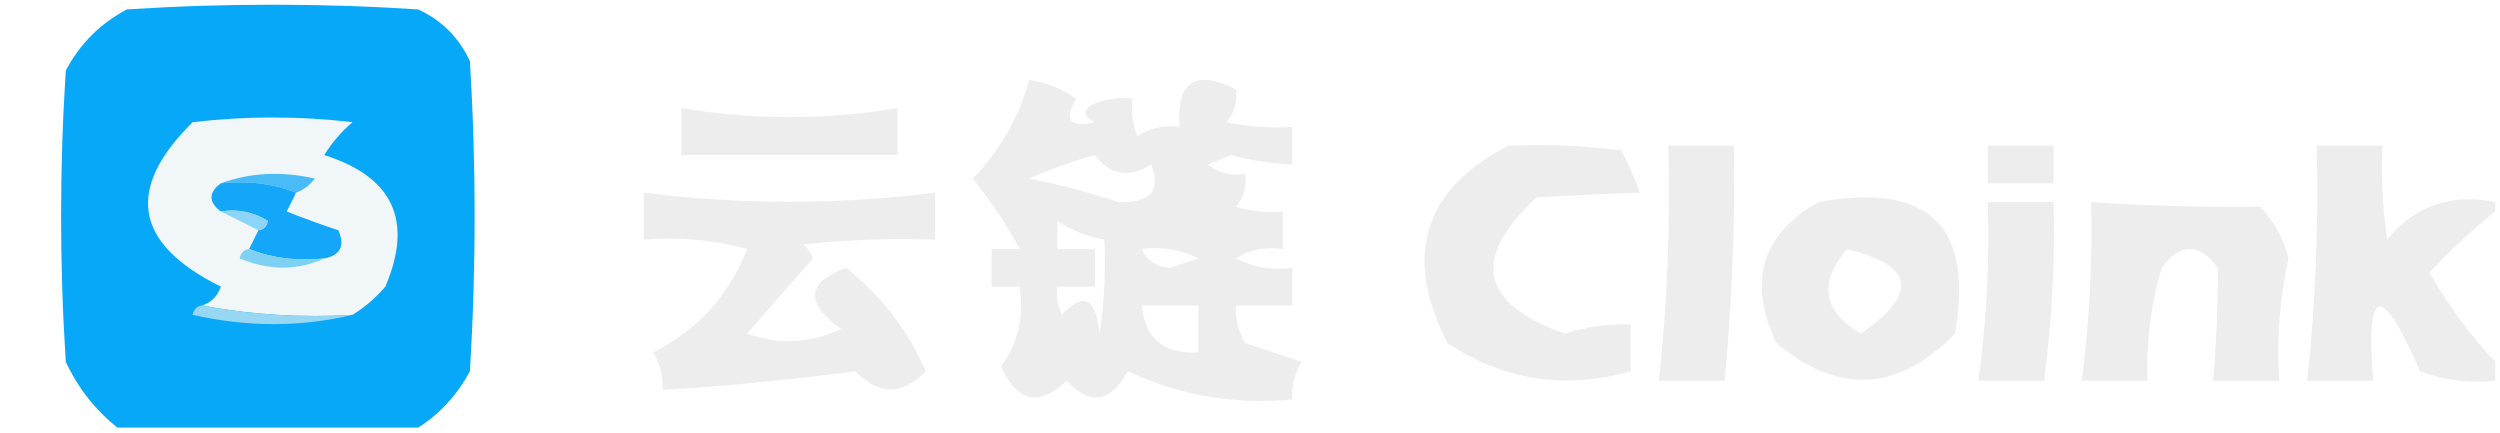
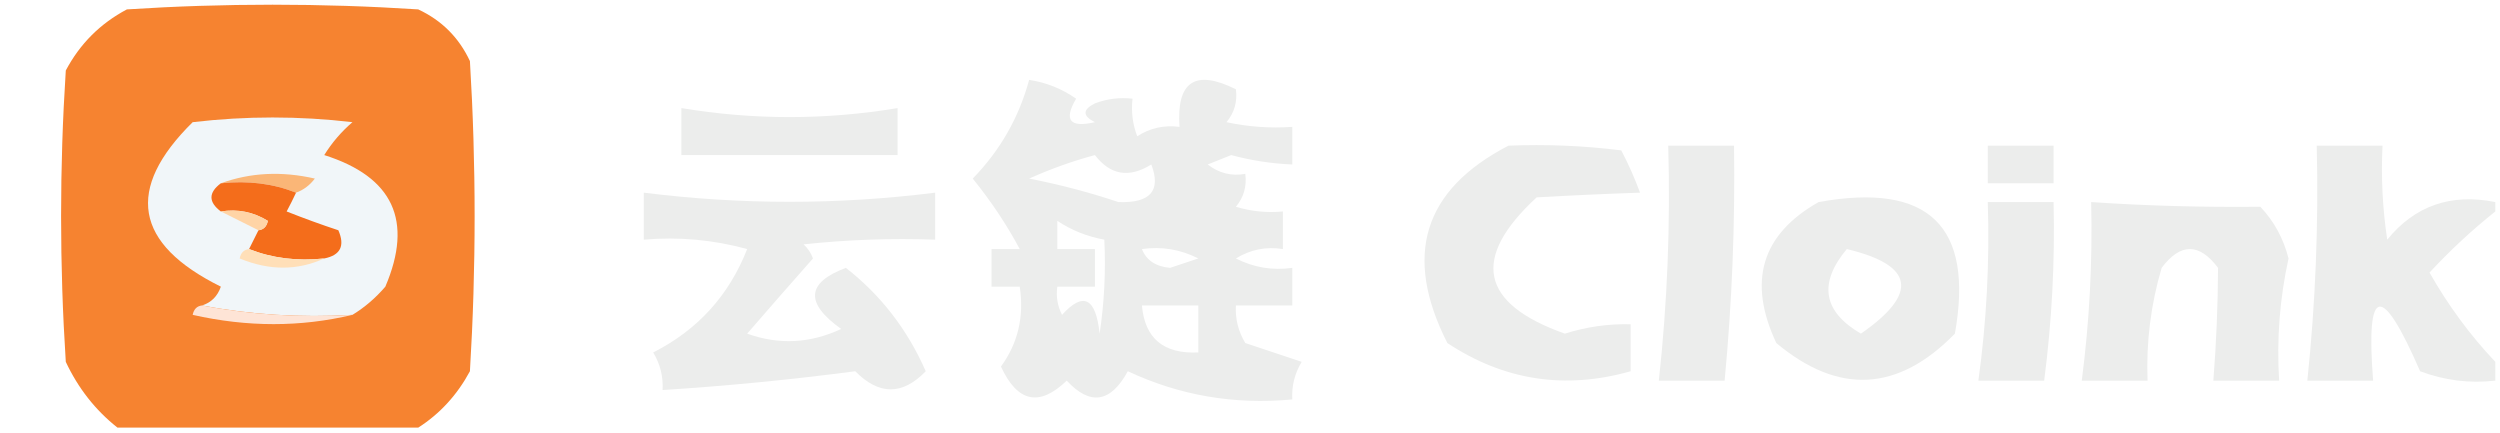
<svg xmlns="http://www.w3.org/2000/svg" version="1.1" width="266px" height="46px" style="shape-rendering:geometricPrecision; text-rendering:geometricPrecision; image-rendering:optimizeQuality; fill-rule:evenodd; clip-rule:evenodd">
  <g>
-     <path style="opacity:1" fill="#08a8f9" d="M 44.5,45.5 C 33.833,45.5 23.167,45.5 12.5,45.5C 10.149,43.641 8.316,41.307 7,38.5C 6.333,28.167 6.333,17.833 7,7.5C 8.5,4.667 10.667,2.5 13.5,1C 23.833,0.333 34.167,0.333 44.5,1C 47,2.167 48.833,4 50,6.5C 50.667,17.5 50.667,28.5 50,39.5C 48.64,42.023 46.807,44.023 44.5,45.5 Z" />
+     <path style="opacity:1" fill="#f68330" d="M 44.5,45.5 C 33.833,45.5 23.167,45.5 12.5,45.5C 10.149,43.641 8.316,41.307 7,38.5C 6.333,28.167 6.333,17.833 7,7.5C 8.5,4.667 10.667,2.5 13.5,1C 23.833,0.333 34.167,0.333 44.5,1C 47,2.167 48.833,4 50,6.5C 50.667,17.5 50.667,28.5 50,39.5C 48.64,42.023 46.807,44.023 44.5,45.5 Z" />
  </g>
  <g>
    <path style="opacity:1" fill="#ecedec" d="M 109.5,8.5 C 111.312,8.771 112.978,9.438 114.5,10.5C 113.157,12.784 113.824,13.617 116.5,13C 115.167,12.333 115.167,11.667 116.5,11C 117.793,10.51 119.127,10.343 120.5,10.5C 120.343,11.873 120.51,13.207 121,14.5C 122.356,13.62 123.856,13.287 125.5,13.5C 125.162,8.669 127.162,7.335 131.5,9.5C 131.67,10.822 131.337,11.989 130.5,13C 132.81,13.497 135.143,13.663 137.5,13.5C 137.5,14.833 137.5,16.167 137.5,17.5C 135.304,17.41 133.137,17.077 131,16.5C 130.167,16.833 129.333,17.167 128.5,17.5C 129.689,18.429 131.022,18.762 132.5,18.5C 132.67,19.822 132.337,20.989 131.5,22C 133.134,22.494 134.801,22.66 136.5,22.5C 136.5,23.833 136.5,25.167 136.5,26.5C 134.712,26.215 133.045,26.548 131.5,27.5C 133.396,28.466 135.396,28.799 137.5,28.5C 137.5,29.833 137.5,31.167 137.5,32.5C 135.5,32.5 133.5,32.5 131.5,32.5C 131.421,33.931 131.754,35.264 132.5,36.5C 134.5,37.167 136.5,37.833 138.5,38.5C 137.754,39.736 137.421,41.069 137.5,42.5C 131.343,43.081 125.51,42.081 120,39.5C 118.165,42.858 115.998,43.191 113.5,40.5C 110.588,43.31 108.255,42.81 106.5,39C 108.314,36.519 108.98,33.685 108.5,30.5C 107.5,30.5 106.5,30.5 105.5,30.5C 105.5,29.167 105.5,27.833 105.5,26.5C 106.5,26.5 107.5,26.5 108.5,26.5C 107.134,23.936 105.467,21.436 103.5,19C 106.409,16.015 108.409,12.515 109.5,8.5 Z M 116.5,16.5 C 118.139,18.639 120.139,18.973 122.5,17.5C 123.561,20.294 122.394,21.628 119,21.5C 115.883,20.461 112.716,19.627 109.5,19C 111.833,17.957 114.166,17.124 116.5,16.5 Z M 112.5,23.5 C 114.011,24.503 115.678,25.169 117.5,25.5C 117.665,28.85 117.498,32.183 117,35.5C 116.593,31.669 115.26,31.003 113,33.5C 112.517,32.552 112.351,31.552 112.5,30.5C 113.833,30.5 115.167,30.5 116.5,30.5C 116.5,29.167 116.5,27.833 116.5,26.5C 115.167,26.5 113.833,26.5 112.5,26.5C 112.5,25.5 112.5,24.5 112.5,23.5 Z M 121.5,26.5 C 123.604,26.201 125.604,26.534 127.5,27.5C 126.5,27.833 125.5,28.167 124.5,28.5C 122.97,28.36 121.97,27.694 121.5,26.5 Z M 121.5,32.5 C 123.5,32.5 125.5,32.5 127.5,32.5C 127.5,34.167 127.5,35.833 127.5,37.5C 123.808,37.676 121.808,36.009 121.5,32.5 Z" />
  </g>
  <g>
    <path style="opacity:1" fill="#ecedec" d="M 72.5,11.5 C 80.171,12.778 87.837,12.778 95.5,11.5C 95.5,13.167 95.5,14.833 95.5,16.5C 87.833,16.5 80.167,16.5 72.5,16.5C 72.5,14.833 72.5,13.167 72.5,11.5 Z" />
  </g>
  <g>
    <path style="opacity:1" fill="#f1f6f9" d="M 37.5,33.5 C 31.974,33.821 26.64,33.488 21.5,32.5C 22.478,32.189 23.145,31.522 23.5,30.5C 14.287,25.943 13.287,20.11 20.5,13C 26.167,12.333 31.833,12.333 37.5,13C 36.313,14.02 35.313,15.186 34.5,16.5C 41.827,18.819 43.994,23.486 41,30.5C 39.961,31.71 38.794,32.71 37.5,33.5 Z" />
  </g>
  <g>
    <path style="opacity:1" fill="#ecedec" d="M 160.5,15.5 C 164.514,15.335 168.514,15.501 172.5,16C 173.26,17.441 173.926,18.941 174.5,20.5C 170.952,20.619 167.285,20.785 163.5,21C 156.489,27.47 157.489,32.304 166.5,35.5C 168.782,34.777 171.116,34.443 173.5,34.5C 173.5,36.167 173.5,37.833 173.5,39.5C 166.52,41.482 160.02,40.482 154,36.5C 149.271,27.192 151.438,20.192 160.5,15.5 Z" />
  </g>
  <g>
    <path style="opacity:1" fill="#ecedec" d="M 177.5,15.5 C 179.833,15.5 182.167,15.5 184.5,15.5C 184.621,23.858 184.288,32.191 183.5,40.5C 181.167,40.5 178.833,40.5 176.5,40.5C 177.407,32.208 177.74,23.875 177.5,15.5 Z" />
  </g>
  <g>
    <path style="opacity:1" fill="#ecedec" d="M 211.5,15.5 C 213.833,15.5 216.167,15.5 218.5,15.5C 218.5,16.833 218.5,18.167 218.5,19.5C 216.167,19.5 213.833,19.5 211.5,19.5C 211.5,18.167 211.5,16.833 211.5,15.5 Z" />
  </g>
  <g>
    <path style="opacity:1" fill="#ecedec" d="M 265.5,21.5 C 265.5,21.833 265.5,22.167 265.5,22.5C 263.037,24.461 260.703,26.628 258.5,29C 260.488,32.501 262.822,35.668 265.5,38.5C 265.5,39.167 265.5,39.833 265.5,40.5C 262.753,40.813 260.086,40.48 257.5,39.5C 253.375,30.01 251.708,30.344 252.5,40.5C 250.167,40.5 247.833,40.5 245.5,40.5C 246.371,32.2 246.705,23.867 246.5,15.5C 248.833,15.5 251.167,15.5 253.5,15.5C 253.335,18.85 253.502,22.183 254,25.5C 256.944,21.886 260.777,20.553 265.5,21.5 Z" />
  </g>
  <g>
-     <path style="opacity:1" fill="#49bcf7" d="M 23.5,19.5 C 26.64,18.359 29.973,18.192 33.5,19C 32.956,19.717 32.289,20.217 31.5,20.5C 29.052,19.527 26.385,19.194 23.5,19.5 Z" />
+     <path style="opacity:1" fill="#fab677" d="M 23.5,19.5 C 26.64,18.359 29.973,18.192 33.5,19C 32.956,19.717 32.289,20.217 31.5,20.5C 29.052,19.527 26.385,19.194 23.5,19.5 Z" />
  </g>
  <g>
-     <path style="opacity:1" fill="#14a6f9" d="M 23.5,19.5 C 26.385,19.194 29.052,19.527 31.5,20.5C 31.196,21.15 30.863,21.817 30.5,22.5C 32.341,23.23 34.175,23.897 36,24.5C 36.725,26.157 36.225,27.157 34.5,27.5C 31.615,27.806 28.948,27.473 26.5,26.5C 26.833,25.833 27.167,25.167 27.5,24.5C 28.043,24.44 28.376,24.107 28.5,23.5C 26.955,22.548 25.288,22.215 23.5,22.5C 22.167,21.5 22.167,20.5 23.5,19.5 Z" />
+     <path style="opacity:1" fill="#f46d1b" d="M 23.5,19.5 C 26.385,19.194 29.052,19.527 31.5,20.5C 31.196,21.15 30.863,21.817 30.5,22.5C 32.341,23.23 34.175,23.897 36,24.5C 36.725,26.157 36.225,27.157 34.5,27.5C 31.615,27.806 28.948,27.473 26.5,26.5C 26.833,25.833 27.167,25.167 27.5,24.5C 28.043,24.44 28.376,24.107 28.5,23.5C 26.955,22.548 25.288,22.215 23.5,22.5C 22.167,21.5 22.167,20.5 23.5,19.5 Z" />
  </g>
  <g>
    <path style="opacity:1" fill="#ecedec" d="M 68.5,20.5 C 78.836,21.797 89.169,21.797 99.5,20.5C 99.5,22.167 99.5,23.833 99.5,25.5C 94.822,25.334 90.155,25.501 85.5,26C 85.957,26.414 86.291,26.914 86.5,27.5C 84.177,30.126 81.843,32.793 79.5,35.5C 82.876,36.711 86.209,36.544 89.5,35C 85.632,32.243 85.799,30.076 90,28.5C 93.713,31.393 96.547,35.059 98.5,39.5C 96.024,42.069 93.524,42.069 91,39.5C 84.195,40.395 77.362,41.062 70.5,41.5C 70.579,40.069 70.246,38.736 69.5,37.5C 74.225,35.108 77.558,31.441 79.5,26.5C 75.893,25.511 72.226,25.177 68.5,25.5C 68.5,23.833 68.5,22.167 68.5,20.5 Z" />
  </g>
  <g>
    <path style="opacity:1" fill="#ecedec" d="M 193.5,21.5 C 205.21,19.378 210.043,24.045 208,35.5C 201.951,41.699 195.617,42.032 189,36.5C 185.923,29.939 187.423,24.939 193.5,21.5 Z M 196.5,26.5 C 203.675,28.215 204.175,31.215 198,35.5C 193.963,33.142 193.463,30.142 196.5,26.5 Z" />
  </g>
  <g>
    <path style="opacity:1" fill="#ecedec" d="M 211.5,21.5 C 213.833,21.5 216.167,21.5 218.5,21.5C 218.653,27.869 218.32,34.203 217.5,40.5C 215.167,40.5 212.833,40.5 210.5,40.5C 211.372,34.211 211.705,27.878 211.5,21.5 Z" />
  </g>
  <g>
    <path style="opacity:1" fill="#ecedec" d="M 222.5,21.5 C 228.361,21.898 234.361,22.064 240.5,22C 241.966,23.552 242.966,25.386 243.5,27.5C 242.561,31.765 242.228,36.098 242.5,40.5C 240.167,40.5 237.833,40.5 235.5,40.5C 235.816,36.475 235.983,32.475 236,28.5C 234,25.833 232,25.833 230,28.5C 228.844,32.418 228.344,36.418 228.5,40.5C 226.167,40.5 223.833,40.5 221.5,40.5C 222.32,34.203 222.653,27.869 222.5,21.5 Z" />
  </g>
  <g>
-     <path style="opacity:1" fill="#8cd5f9" d="M 23.5,22.5 C 25.288,22.215 26.955,22.548 28.5,23.5C 28.376,24.107 28.043,24.44 27.5,24.5C 26.167,23.833 24.833,23.167 23.5,22.5 Z" />
+     <path style="opacity:1" fill="#ffd4a6" d="M 23.5,22.5 C 25.288,22.215 26.955,22.548 28.5,23.5C 28.376,24.107 28.043,24.44 27.5,24.5C 26.167,23.833 24.833,23.167 23.5,22.5 Z" />
  </g>
  <g>
-     <path style="opacity:1" fill="#7fd1f3" d="M 26.5,26.5 C 28.948,27.473 31.615,27.806 34.5,27.5C 31.645,28.803 28.645,28.803 25.5,27.5C 25.624,26.893 25.957,26.56 26.5,26.5 Z" />
+     <path style="opacity:1" fill="#ffdfb8" d="M 26.5,26.5 C 28.948,27.473 31.615,27.806 34.5,27.5C 31.645,28.803 28.645,28.803 25.5,27.5C 25.624,26.893 25.957,26.56 26.5,26.5 Z" />
  </g>
  <g>
-     <path style="opacity:1" fill="#98d7f4" d="M 21.5,32.5 C 26.64,33.488 31.974,33.821 37.5,33.5C 31.987,34.816 26.32,34.816 20.5,33.5C 20.624,32.893 20.957,32.56 21.5,32.5 Z" />
+     <path style="opacity:1" fill="#fee4d6" d="M 21.5,32.5 C 26.64,33.488 31.974,33.821 37.5,33.5C 31.987,34.816 26.32,34.816 20.5,33.5C 20.624,32.893 20.957,32.56 21.5,32.5 Z" />
  </g>
</svg>
